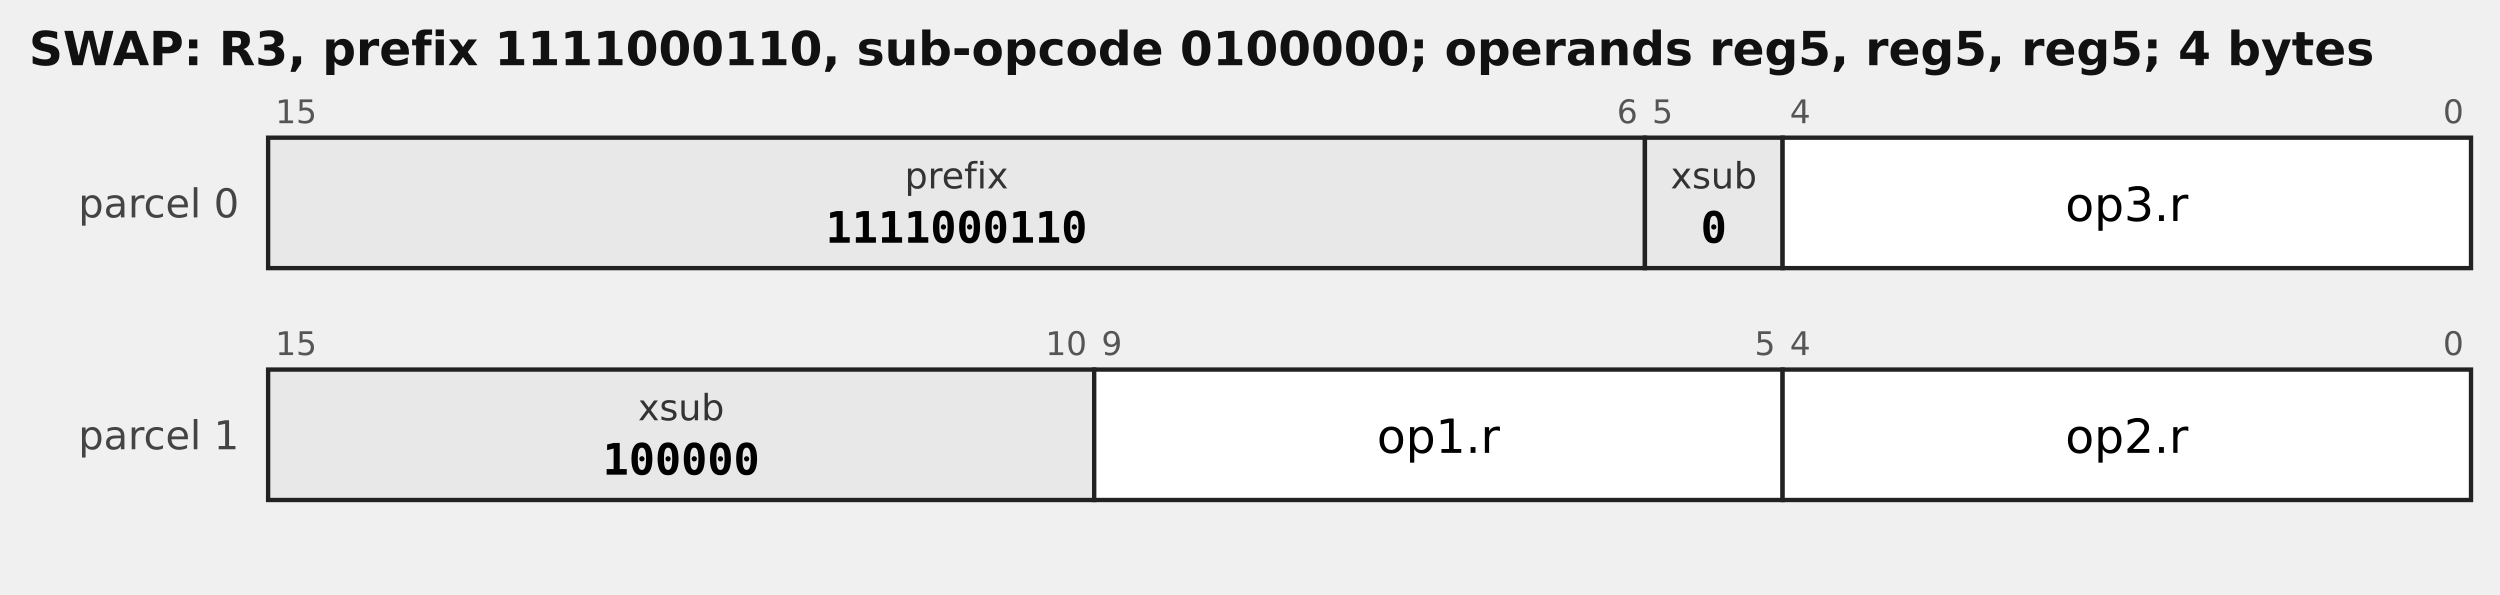
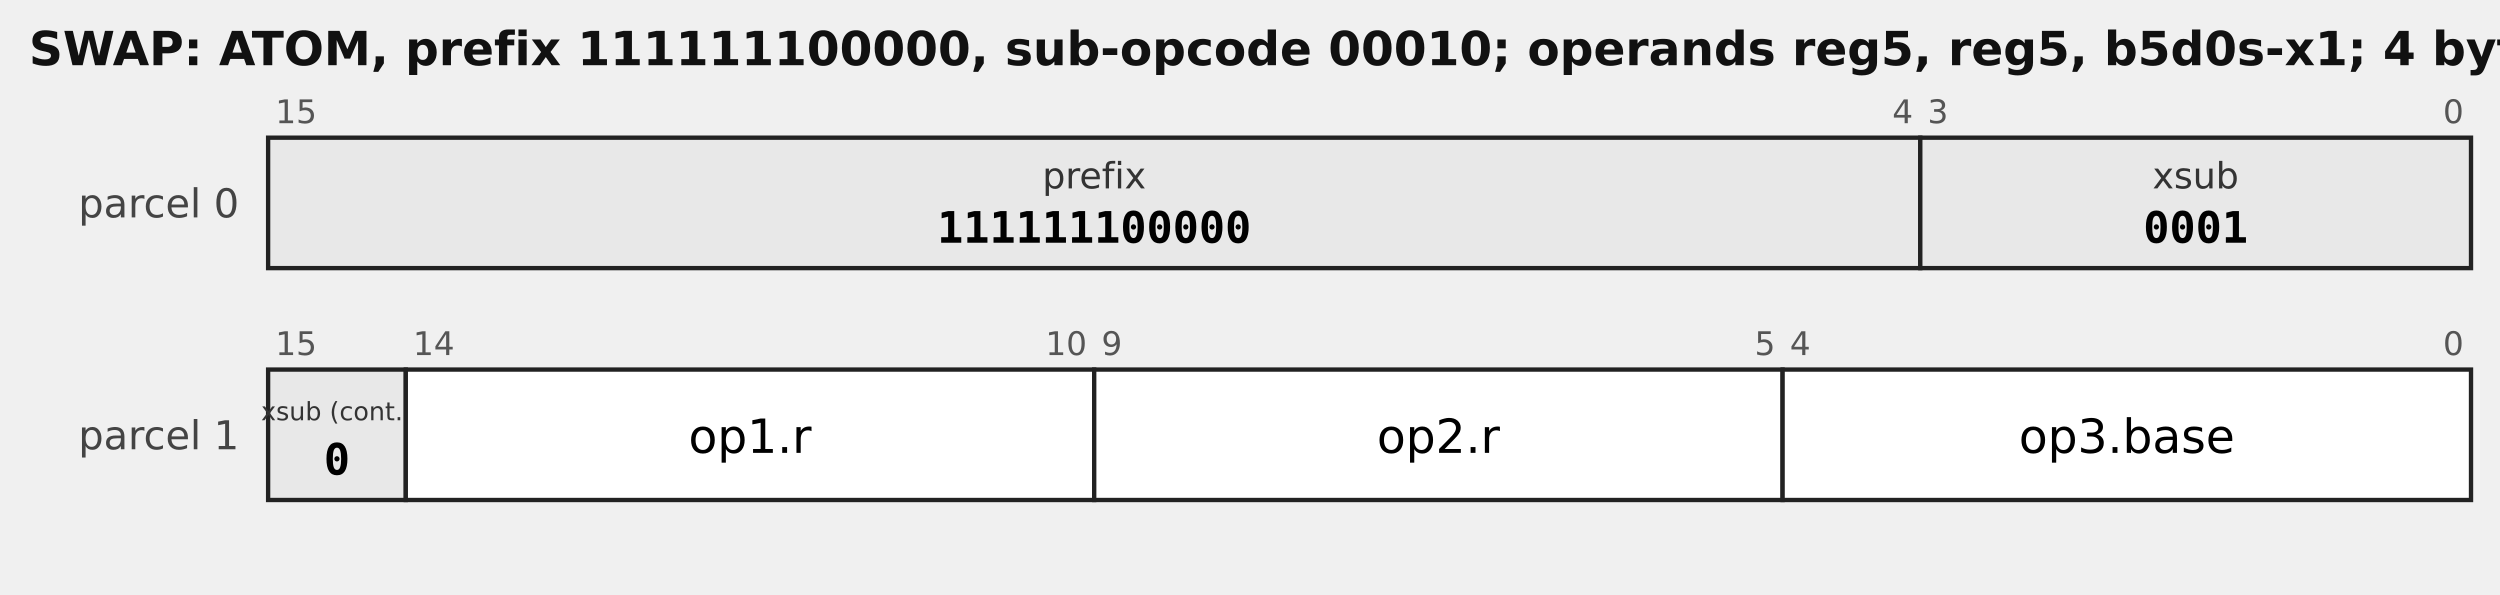
<svg xmlns="http://www.w3.org/2000/svg" width="690" height="164" viewBox="0 0 690 164" font-family="DejaVu Sans, sans-serif">
-   <text x="8" y="18" font-size="13" font-weight="bold" fill="#111">SWAP: R3, prefix 1111000110, sub-opcode 0100000; operands reg5, reg5, reg5; 4 bytes</text>
+   <text x="8" y="18" font-size="13" font-weight="bold" fill="#111">SWAP: ATOM, prefix 111111100000, sub-opcode 00010; operands reg5, reg5, b5d0s-x1; 4 bytes</text>
  <text x="66" y="60" font-size="11" text-anchor="end" fill="#444">parcel 0</text>
-   <rect x="74" y="38" width="380" height="36" fill="#e8e8e8" stroke="#222" stroke-width="1.2" />
+   <rect x="74" y="38" width="456" height="36" fill="#e8e8e8" stroke="#222" stroke-width="1.2" />
  <text x="76" y="34" font-size="9" fill="#555" text-anchor="start">15</text>
-   <text x="452" y="34" font-size="9" fill="#555" text-anchor="end">6</text>
-   <text x="264.0" y="52" font-size="10.0" text-anchor="middle" font-family="DejaVu Sans, sans-serif" fill="#333">prefix</text>
-   <text x="264.0" y="67" font-size="12.0" text-anchor="middle" font-family="DejaVu Sans Mono, monospace" font-weight="bold">1111000110</text>
-   <rect x="454" y="38" width="38" height="36" fill="#e8e8e8" stroke="#222" stroke-width="1.2" />
-   <text x="456" y="34" font-size="9" fill="#555" text-anchor="start">5</text>
-   <text x="473.0" y="52" font-size="10.0" text-anchor="middle" font-family="DejaVu Sans, sans-serif" fill="#333">xsub</text>
-   <text x="473.0" y="67" font-size="12.0" text-anchor="middle" font-family="DejaVu Sans Mono, monospace" font-weight="bold">0</text>
-   <rect x="492" y="38" width="190" height="36" fill="#ffffff" stroke="#222" stroke-width="1.2" />
-   <text x="494" y="34" font-size="9" fill="#555" text-anchor="start">4</text>
+   <text x="528" y="34" font-size="9" fill="#555" text-anchor="end">4</text>
+   <text x="302.0" y="52" font-size="10.0" text-anchor="middle" font-family="DejaVu Sans, sans-serif" fill="#333">prefix</text>
+   <text x="302.0" y="67" font-size="12.0" text-anchor="middle" font-family="DejaVu Sans Mono, monospace" font-weight="bold">111111100000</text>
+   <rect x="530" y="38" width="152" height="36" fill="#e8e8e8" stroke="#222" stroke-width="1.2" />
+   <text x="532" y="34" font-size="9" fill="#555" text-anchor="start">3</text>
  <text x="680" y="34" font-size="9" fill="#555" text-anchor="end">0</text>
-   <text x="587.0" y="61" font-size="13.0" text-anchor="middle" font-family="DejaVu Sans, sans-serif">op3.r</text>
+   <text x="606.0" y="52" font-size="10.0" text-anchor="middle" font-family="DejaVu Sans, sans-serif" fill="#333">xsub</text>
+   <text x="606.0" y="67" font-size="12.0" text-anchor="middle" font-family="DejaVu Sans Mono, monospace" font-weight="bold">0001</text>
  <text x="66" y="124" font-size="11" text-anchor="end" fill="#444">parcel 1</text>
-   <rect x="74" y="102" width="228" height="36" fill="#e8e8e8" stroke="#222" stroke-width="1.2" />
+   <rect x="74" y="102" width="38" height="36" fill="#e8e8e8" stroke="#222" stroke-width="1.2" />
  <text x="76" y="98" font-size="9" fill="#555" text-anchor="start">15</text>
+   <text x="93.0" y="116" font-size="7.0" text-anchor="middle" font-family="DejaVu Sans, sans-serif" fill="#333">xsub (cont.)</text>
+   <text x="93.0" y="131" font-size="12.0" text-anchor="middle" font-family="DejaVu Sans Mono, monospace" font-weight="bold">0</text>
+   <rect x="112" y="102" width="190" height="36" fill="#ffffff" stroke="#222" stroke-width="1.2" />
+   <text x="114" y="98" font-size="9" fill="#555" text-anchor="start">14</text>
  <text x="300" y="98" font-size="9" fill="#555" text-anchor="end">10</text>
-   <text x="188.0" y="116" font-size="10.0" text-anchor="middle" font-family="DejaVu Sans, sans-serif" fill="#333">xsub</text>
-   <text x="188.0" y="131" font-size="12.0" text-anchor="middle" font-family="DejaVu Sans Mono, monospace" font-weight="bold">100000</text>
+   <text x="207.0" y="125" font-size="13.0" text-anchor="middle" font-family="DejaVu Sans, sans-serif">op1.r</text>
  <rect x="302" y="102" width="190" height="36" fill="#ffffff" stroke="#222" stroke-width="1.2" />
  <text x="304" y="98" font-size="9" fill="#555" text-anchor="start">9</text>
  <text x="490" y="98" font-size="9" fill="#555" text-anchor="end">5</text>
-   <text x="397.0" y="125" font-size="13.0" text-anchor="middle" font-family="DejaVu Sans, sans-serif">op1.r</text>
+   <text x="397.0" y="125" font-size="13.0" text-anchor="middle" font-family="DejaVu Sans, sans-serif">op2.r</text>
  <rect x="492" y="102" width="190" height="36" fill="#ffffff" stroke="#222" stroke-width="1.2" />
  <text x="494" y="98" font-size="9" fill="#555" text-anchor="start">4</text>
  <text x="680" y="98" font-size="9" fill="#555" text-anchor="end">0</text>
-   <text x="587.0" y="125" font-size="13.0" text-anchor="middle" font-family="DejaVu Sans, sans-serif">op2.r</text>
+   <text x="587.0" y="125" font-size="13.0" text-anchor="middle" font-family="DejaVu Sans, sans-serif">op3.base</text>
</svg>
